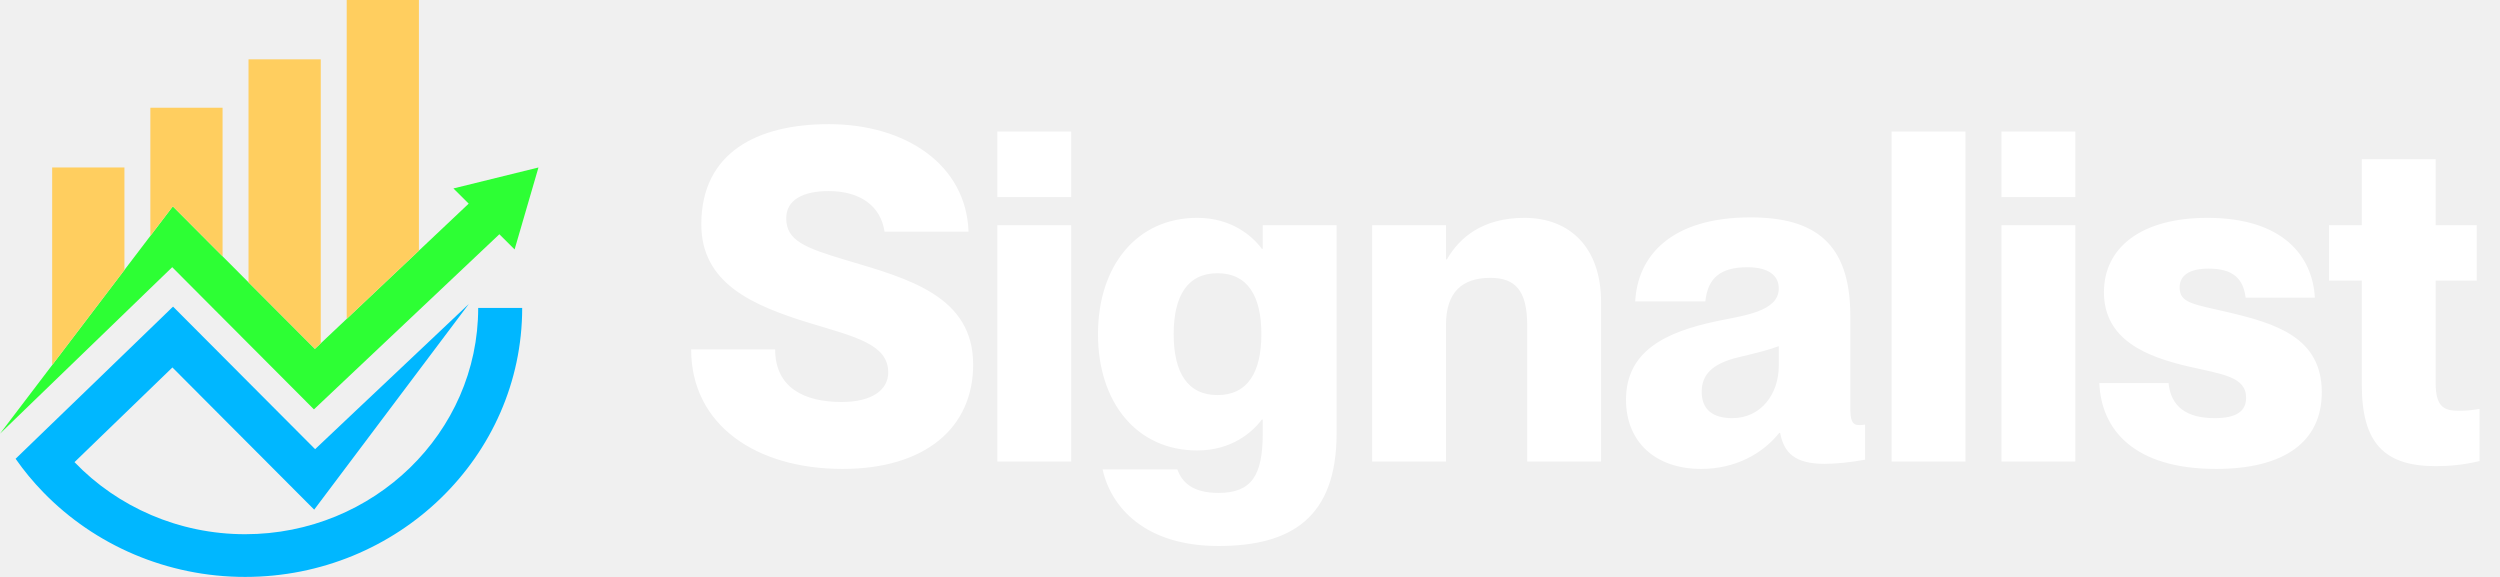
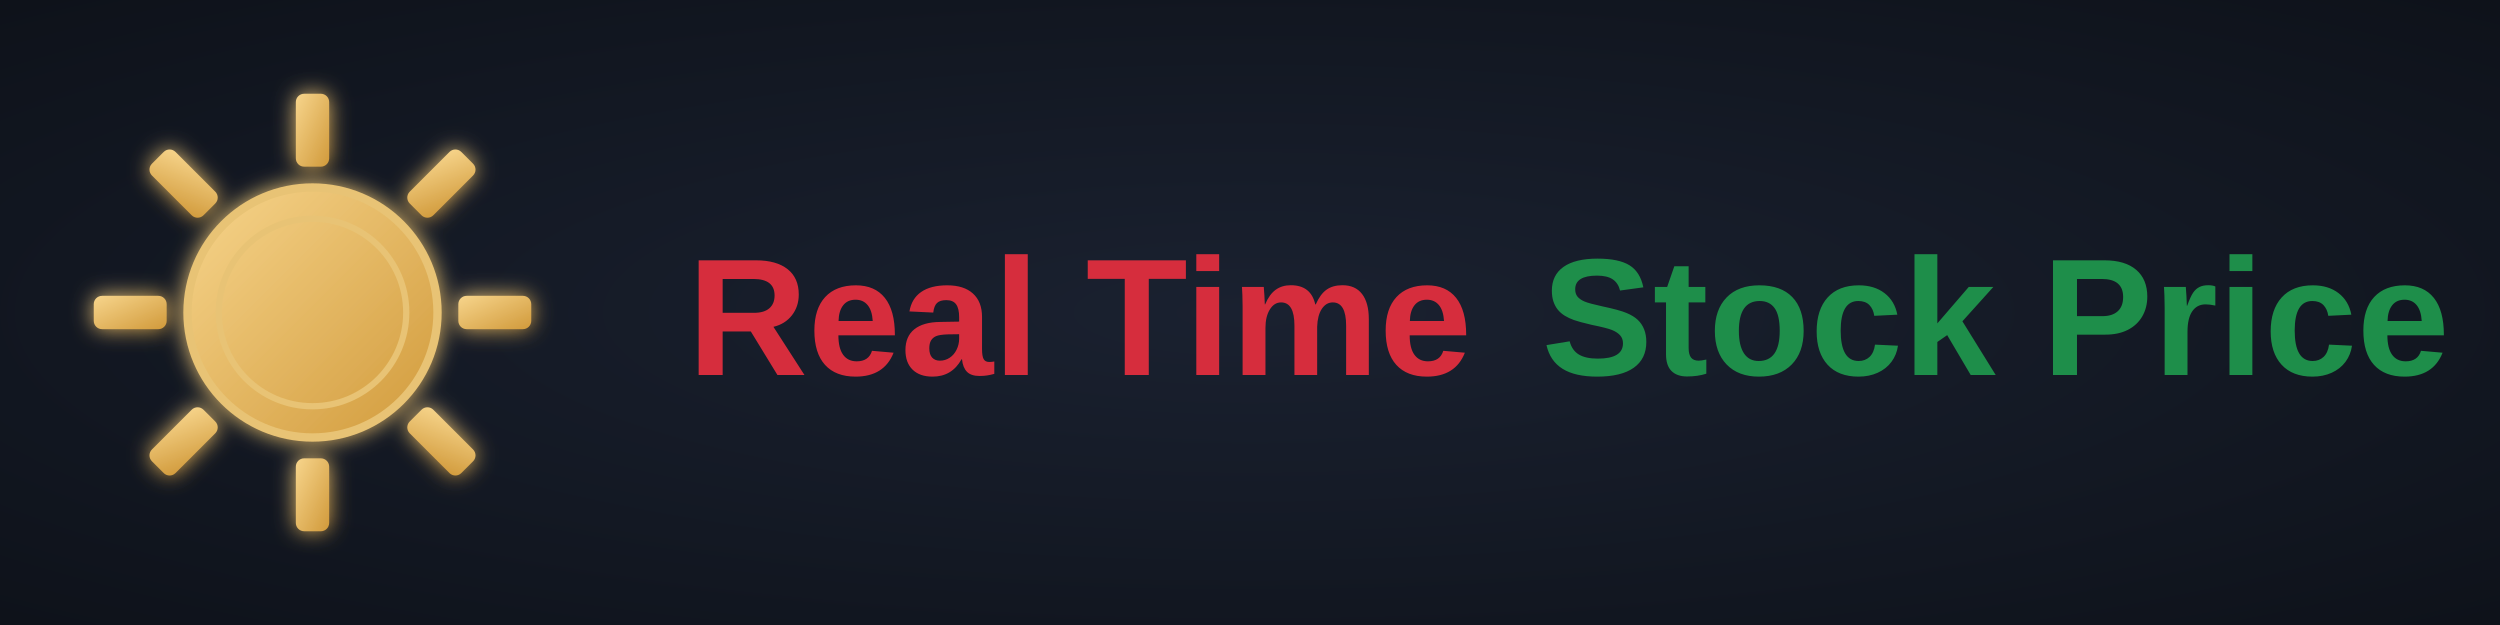
- <svg xmlns="http://www.w3.org/2000/svg" width="130" height="30" viewBox="0 0 130 30" fill="none">
-   <path d="M28 8.709L26.759 12.971L25.967 12.181L21.784 16.132L18.781 18.968L16.325 21.287L14.013 18.968L12.923 17.875L11.574 16.521L11.169 16.116L8.955 13.893L8.104 14.715L7.819 14.99L6.47 16.296L5.117 17.604L3.724 18.95L3.705 18.968L1.711 20.895L0 22.55L2.724 18.968L6.47 14.039L7.819 12.266L8.986 10.73L11.574 13.328L12.68 14.439L12.923 14.681L16.375 18.142L16.68 17.853L18.029 16.58L18.628 16.014L20.372 14.366L21.784 13.033L24.372 10.589L23.578 9.799L28 8.709Z" fill="#2DFF34" />
-   <path d="M6.47 8.709V14.039L2.724 18.968H2.713V8.709H6.47Z" fill="#FFCE5F" />
-   <path d="M27.154 16.014C27.154 23.726 20.692 30 12.745 30C8.69 30 4.918 28.346 2.252 25.599C1.726 25.059 1.244 24.477 0.811 23.856L2.467 22.256L5.13 19.686L5.871 18.968L6.47 18.39L7.819 17.085L8.117 16.797L8.821 16.116L8.934 16.003L8.936 16.005L8.999 15.945L11.574 18.528L12.693 19.652L16.386 23.357L18.639 21.227L20.385 19.58L21.032 18.968L21.784 18.258L24.383 15.802L16.338 26.502L11.18 21.33L8.966 19.108L8.117 19.928L5.13 22.816L3.874 24.031C6.119 26.37 9.311 27.779 12.745 27.779C19.429 27.779 24.866 22.502 24.866 16.014H27.154V16.014Z" fill="#00B7FF" />
-   <path d="M11.574 5.603V13.328L8.986 10.73L7.819 12.266V5.603H11.574Z" fill="#FFCE5F" />
-   <path d="M16.68 3.086V17.853L16.375 18.142L12.923 14.682V3.086H16.68Z" fill="#FFCE5F" />
-   <path d="M21.784 0V13.033L20.372 14.366L18.628 16.014L18.029 16.58V0H21.784Z" fill="#FFCE5F" />
-   <path d="M43.812 24.384C39.324 24.384 35.94 22.104 35.94 18.168H40.308C40.308 20.16 41.82 20.904 43.764 20.904C45.372 20.904 46.188 20.256 46.188 19.368C46.188 17.904 44.484 17.52 42.108 16.8C39.132 15.888 36.468 14.736 36.468 11.664C36.468 7.92 39.396 6.456 43.092 6.456C47.1 6.456 50.244 8.568 50.364 12.048H45.996C45.804 10.728 44.748 9.936 43.092 9.936C41.796 9.936 40.884 10.368 40.884 11.352C40.884 12.504 41.844 12.888 44.028 13.536C47.268 14.496 50.604 15.408 50.604 18.96C50.604 22.248 48.108 24.384 43.812 24.384ZM55.702 10.248H51.862V6.84H55.702V10.248ZM55.702 24H51.862V11.712H55.702V24ZM65.663 12.936V11.712H69.503V22.536C69.503 26.928 67.127 28.392 63.359 28.392C59.543 28.392 57.767 26.376 57.335 24.408H61.223C61.463 25.08 62.015 25.632 63.359 25.632C65.087 25.632 65.663 24.72 65.663 22.536V21.816H65.615C65.135 22.464 64.055 23.424 62.255 23.424C59.111 23.424 57.095 20.928 57.095 17.376C57.095 13.824 59.111 11.328 62.255 11.328C64.055 11.328 65.135 12.288 65.615 12.936H65.663ZM63.311 20.544C64.871 20.544 65.591 19.368 65.591 17.376C65.591 15.384 64.871 14.208 63.311 14.208C61.751 14.208 61.031 15.384 61.031 17.376C61.031 19.368 61.751 20.544 63.311 20.544ZM79.271 11.328C81.647 11.328 83.255 12.888 83.255 15.696V24H79.415V16.92C79.415 15.072 78.767 14.448 77.495 14.448C76.031 14.448 75.191 15.192 75.191 16.896V24H71.351V11.712H75.191V13.488H75.239C75.887 12.36 77.087 11.328 79.271 11.328ZM88.464 24.384C86.064 24.384 84.552 22.968 84.552 20.784C84.552 18.24 86.64 17.256 89.256 16.704C90.6 16.416 92.496 16.224 92.496 15C92.496 14.328 91.968 13.896 90.864 13.896C89.448 13.896 88.8 14.472 88.68 15.672H85.032C85.152 13.32 86.88 11.304 91.032 11.304C94.368 11.304 96.216 12.648 96.216 16.416V21.168C96.216 21.816 96.288 22.104 96.672 22.104C96.768 22.104 96.84 22.104 96.984 22.08V23.904C96.216 24.048 95.424 24.12 94.872 24.12C93.336 24.12 92.76 23.544 92.568 22.512H92.52C91.656 23.592 90.24 24.384 88.464 24.384ZM90.072 21.744C91.608 21.744 92.496 20.448 92.496 19.032V18C91.992 18.192 91.416 18.336 90.408 18.576C88.992 18.912 88.488 19.512 88.488 20.376C88.488 21.312 89.088 21.744 90.072 21.744ZM102.203 24H98.363V6.84H102.203V24ZM107.916 10.248H104.076V6.84H107.916V10.248ZM107.916 24H104.076V11.712H107.916V24ZM115.237 24.384C110.941 24.384 109.261 22.32 109.165 19.92H112.765C112.885 21.144 113.701 21.744 115.165 21.744C116.293 21.744 116.797 21.384 116.797 20.688C116.797 19.584 115.573 19.464 113.797 19.056C111.637 18.552 109.405 17.688 109.405 15.192C109.405 12.888 111.325 11.328 114.781 11.328C118.717 11.328 120.253 13.32 120.373 15.48H116.773C116.653 14.496 116.125 13.968 114.853 13.968C113.797 13.968 113.341 14.352 113.341 14.952C113.341 15.768 114.061 15.816 115.909 16.248C118.333 16.824 120.733 17.544 120.733 20.4C120.733 22.968 118.789 24.384 115.237 24.384ZM127.902 21.36C128.262 21.36 128.478 21.336 128.934 21.264V23.976C128.118 24.168 127.422 24.24 126.654 24.24C123.966 24.24 122.814 23.016 122.814 20.016V14.592H121.11V11.712H122.814V8.28H126.654V11.712H128.79V14.592H126.654V19.92C126.654 21.24 127.158 21.36 127.902 21.36Z" fill="white" />
+ <svg xmlns="http://www.w3.org/2000/svg" viewBox="0 0 1200 300" width="1200" height="300">
+   <defs>
+     <radialGradient id="bgGradient" cx="50%" cy="50%" r="70%" fx="50%" fy="50%">
+       <stop offset="0%" stop-color="#1a2130" />
+       <stop offset="100%" stop-color="#0e121a" />
+     </radialGradient>
+     <linearGradient id="sunGradient" x1="0%" y1="0%" x2="100%" y2="100%">
+       <stop offset="0%" stop-color="#f7d58c" />
+       <stop offset="100%" stop-color="#d19a3b" />
+     </linearGradient>
+     <filter id="glow" x="-50%" y="-50%" width="200%" height="200%">
+       <feGaussianBlur stdDeviation="5" result="coloredBlur" />
+       <feMerge>
+         <feMergeNode in="coloredBlur" />
+         <feMergeNode in="SourceGraphic" />
+       </feMerge>
+     </filter>
+   </defs>
+   <rect width="100%" height="100%" fill="url(#bgGradient)" />
+   <g transform="translate(150, 150)" filter="url(#glow)">
+     <circle r="60" fill="url(#sunGradient)" stroke="#e8c374" stroke-width="4" />
+     <circle r="45" fill="none" stroke="#e8c374" stroke-width="3" />
+     <g fill="url(#sunGradient)">
+       <rect x="-8" y="-105" width="16" height="35" rx="4" />
+       <rect x="-8" y="70" width="16" height="35" rx="4" />
+       <rect x="-105" y="-8" width="35" height="16" rx="4" />
+       <rect x="70" y="-8" width="35" height="16" rx="4" />
+       <rect x="-8" y="-105" width="16" height="35" rx="4" transform="rotate(45)" />
+       <rect x="-8" y="70" width="16" height="35" rx="4" transform="rotate(45)" />
+       <rect x="-105" y="-8" width="35" height="16" rx="4" transform="rotate(45)" />
+       <rect x="70" y="-8" width="35" height="16" rx="4" transform="rotate(45)" />
+     </g>
+   </g>
+   <text x="330" y="180" font-family="Arial, sans-serif" font-size="80" font-weight="bold" fill="#d62d3d">Real Time</text>
+   <text x="740" y="180" font-family="Arial, sans-serif" font-size="80" font-weight="bold" fill="#1e8e4a">Stock Price</text>
</svg>
